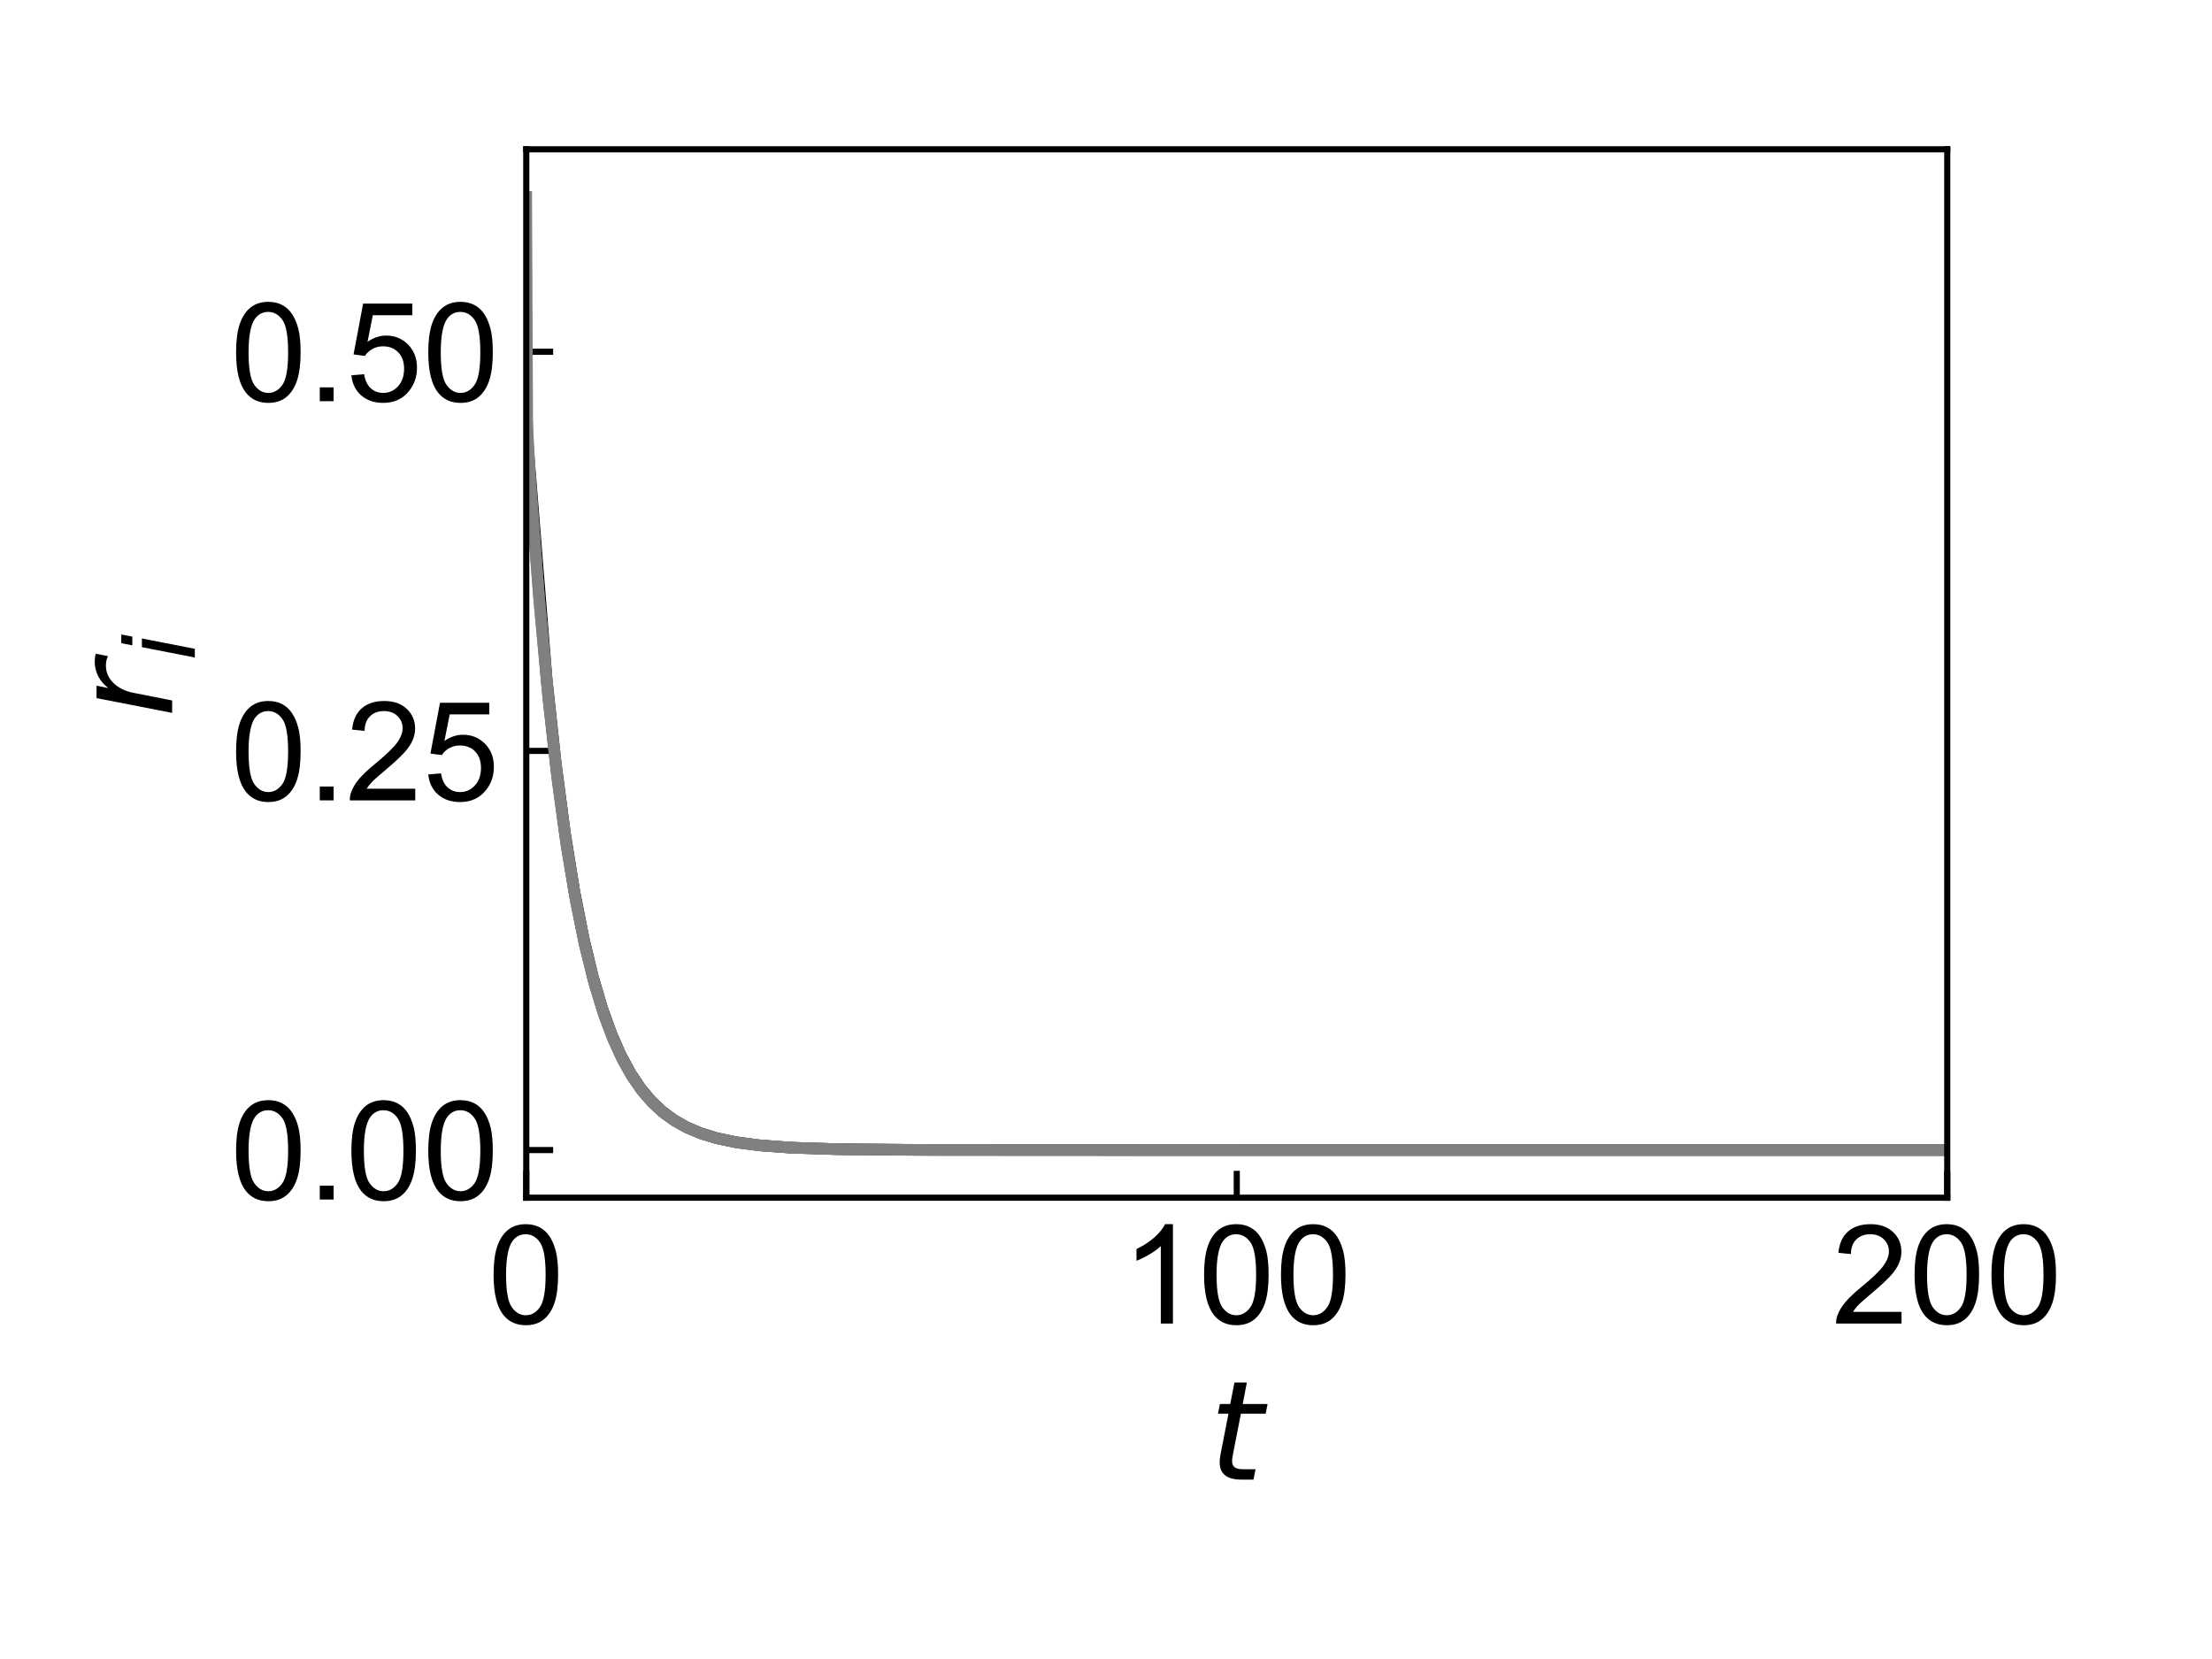
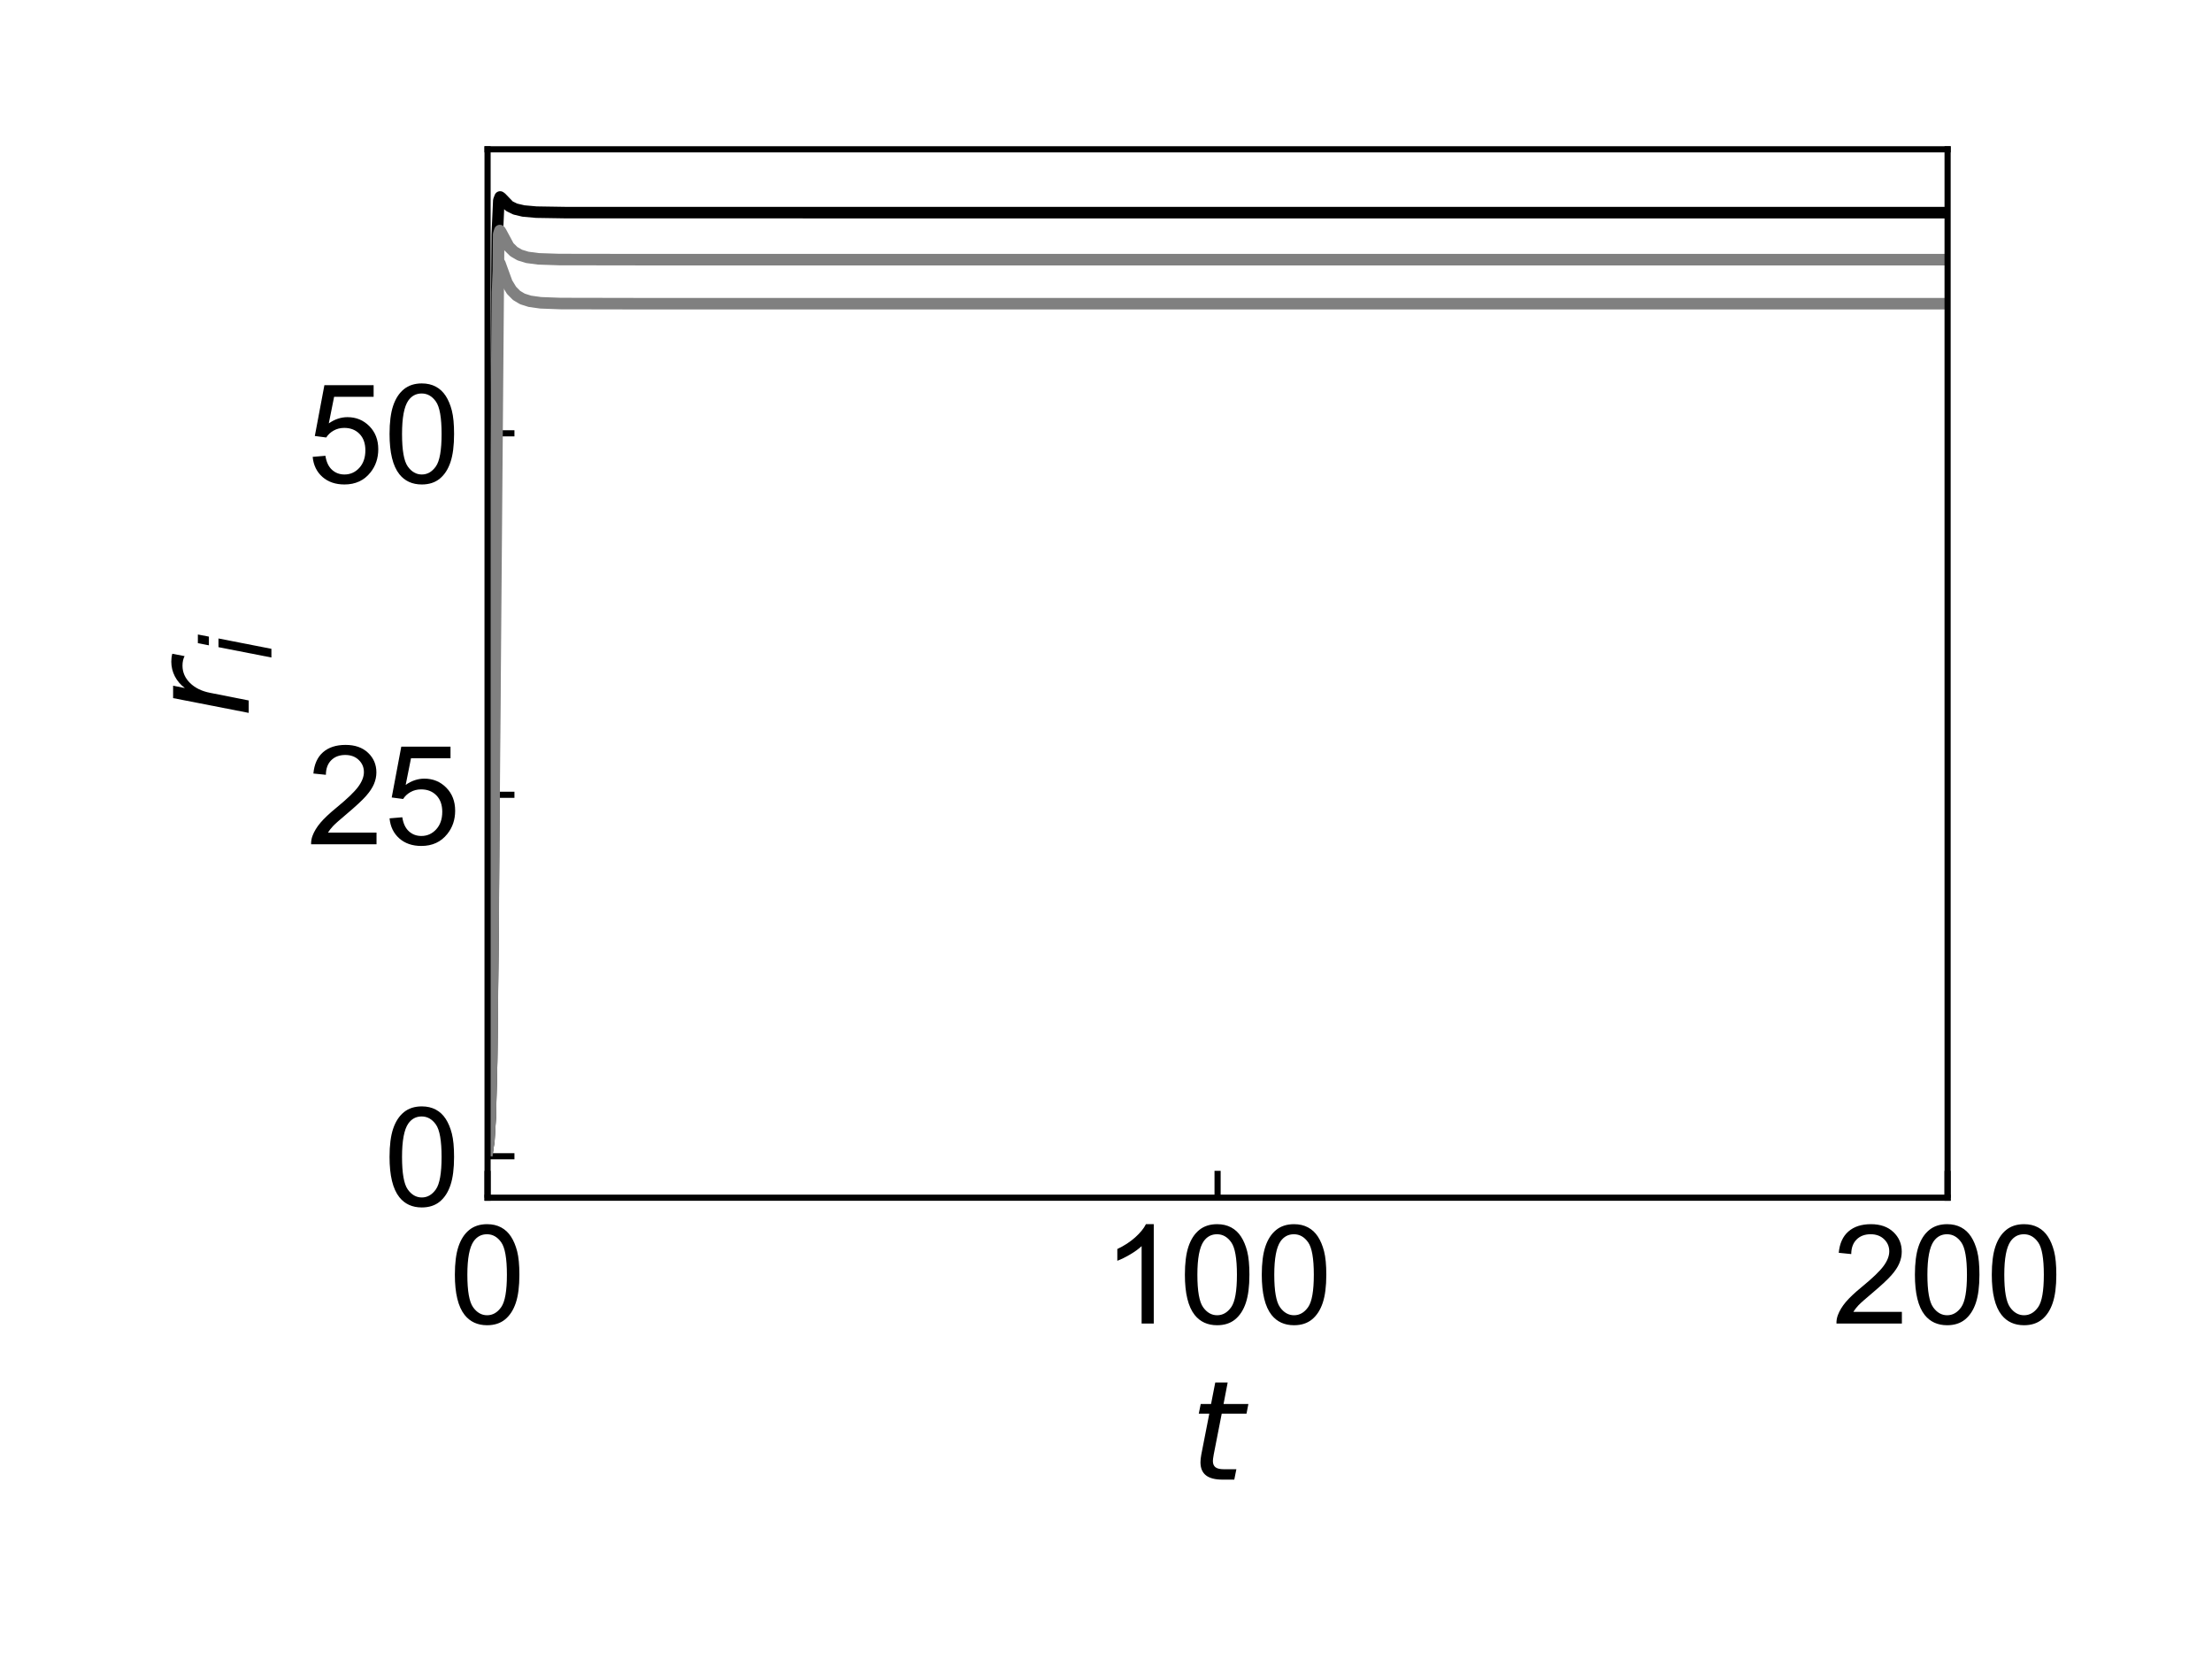
<svg xmlns="http://www.w3.org/2000/svg" xmlns:xlink="http://www.w3.org/1999/xlink" width="288pt" height="216pt" viewBox="0 0 288 216" version="1.1">
  <defs>
    <style type="text/css">*{stroke-linejoin: round; stroke-linecap: butt}</style>
  </defs>
  <g id="figure_1">
    <g id="patch_1">
      <path d="M 0 216  L 288 216  L 288 0  L 0 0  L 0 216  z " style="fill: none" />
    </g>
    <g id="axes_1">
      <g id="patch_2">
-         <path d="M 68.52 155.94  L 253.53 155.94  L 253.53 19.44  L 68.52 19.44  L 68.52 155.94  z " style="fill: none" />
+         <path d="M 63.48 155.94  L 253.575 155.94  L 253.575 19.44  L 63.48 19.44  L 63.48 155.94  z " style="fill: none" />
      </g>
      <g id="matplotlib.axis_1">
        <g id="xtick_1">
          <g id="line2d_1">
            <defs>
-               <path id="m725a6f253e" d="M 0 0  L 0 -3.5  " style="stroke: #000000; stroke-width: 0.8" />
+               <path id="m1d7881652e" d="M 0 0  L 0 -3.5  " style="stroke: #000000; stroke-width: 0.8" />
            </defs>
            <g>
-               <use xlink:href="#m725a6f253e" x="68.52" y="155.94" style="stroke: #000000; stroke-width: 0.8" />
+               <use xlink:href="#m1d7881652e" x="63.48" y="155.94" style="stroke: #000000; stroke-width: 0.8" />
            </g>
          </g>
          <g id="text_1">
-             <g transform="translate(63.51516 172.3241) scale(0.18 -0.18)">
+             <g transform="translate(58.47516 172.3241) scale(0.18 -0.18)">
              <defs>
                <path id="ArialMT-30" d="M 266 2259  Q 266 3072 433 3567  Q 600 4063 929 4331  Q 1259 4600 1759 4600  Q 2128 4600 2406 4451  Q 2684 4303 2865 4023  Q 3047 3744 3150 3342  Q 3253 2941 3253 2259  Q 3253 1453 3087 958  Q 2922 463 2592 192  Q 2263 -78 1759 -78  Q 1097 -78 719 397  Q 266 969 266 2259  z M 844 2259  Q 844 1131 1108 757  Q 1372 384 1759 384  Q 2147 384 2411 759  Q 2675 1134 2675 2259  Q 2675 3391 2411 3762  Q 2147 4134 1753 4134  Q 1366 4134 1134 3806  Q 844 3388 844 2259  z " transform="scale(0.015625)" />
              </defs>
              <use xlink:href="#ArialMT-30" />
            </g>
          </g>
        </g>
        <g id="xtick_2">
          <g id="line2d_2">
            <g>
-               <use xlink:href="#m725a6f253e" x="161.025" y="155.94" style="stroke: #000000; stroke-width: 0.8" />
+               <use xlink:href="#m1d7881652e" x="158.528" y="155.94" style="stroke: #000000; stroke-width: 0.8" />
            </g>
          </g>
          <g id="text_2">
-             <g transform="translate(146.0105 172.3241) scale(0.18 -0.18)">
+             <g transform="translate(143.513 172.3241) scale(0.18 -0.18)">
              <defs>
                <path id="ArialMT-31" d="M 2384 0  L 1822 0  L 1822 3584  Q 1619 3391 1289 3197  Q 959 3003 697 2906  L 697 3450  Q 1169 3672 1522 3987  Q 1875 4303 2022 4600  L 2384 4600  L 2384 0  z " transform="scale(0.015625)" />
              </defs>
              <use xlink:href="#ArialMT-31" />
              <use xlink:href="#ArialMT-30" x="55.615" />
              <use xlink:href="#ArialMT-30" x="111.23" />
            </g>
          </g>
        </g>
        <g id="xtick_3">
          <g id="line2d_3">
            <g>
-               <use xlink:href="#m725a6f253e" x="253.53" y="155.94" style="stroke: #000000; stroke-width: 0.8" />
+               <use xlink:href="#m1d7881652e" x="253.575" y="155.94" style="stroke: #000000; stroke-width: 0.8" />
            </g>
          </g>
          <g id="text_3">
-             <g transform="translate(238.5155 172.3241) scale(0.18 -0.18)">
+             <g transform="translate(238.5605 172.3241) scale(0.18 -0.18)">
              <defs>
                <path id="ArialMT-32" d="M 3222 541  L 3222 0  L 194 0  Q 188 203 259 391  Q 375 700 629 1000  Q 884 1300 1366 1694  Q 2113 2306 2375 2664  Q 2638 3022 2638 3341  Q 2638 3675 2398 3904  Q 2159 4134 1775 4134  Q 1369 4134 1125 3890  Q 881 3647 878 3216  L 300 3275  Q 359 3922 746 4261  Q 1134 4600 1788 4600  Q 2447 4600 2831 4234  Q 3216 3869 3216 3328  Q 3216 3053 3103 2787  Q 2991 2522 2730 2228  Q 2469 1934 1863 1422  Q 1356 997 1212 845  Q 1069 694 975 541  L 3222 541  z " transform="scale(0.015625)" />
              </defs>
              <use xlink:href="#ArialMT-32" />
              <use xlink:href="#ArialMT-30" x="55.615" />
              <use xlink:href="#ArialMT-30" x="111.23" />
            </g>
          </g>
        </g>
        <g id="text_4">
-           <g transform="translate(157.425 192.7856) scale(0.18 -0.18)">
+           <g transform="translate(154.9275 192.7856) scale(0.18 -0.18)">
            <defs>
              <path id="DejaVuSans-Oblique-74" d="M 2706 3500  L 2619 3053  L 1472 3053  L 1100 1153  Q 1081 1047 1072 975  Q 1063 903 1063 863  Q 1063 663 1183 572  Q 1303 481 1569 481  L 2150 481  L 2053 0  L 1503 0  Q 991 0 739 200  Q 488 400 488 806  Q 488 878 497 964  Q 506 1050 525 1153  L 897 3053  L 409 3053  L 500 3500  L 978 3500  L 1172 4494  L 1747 4494  L 1556 3500  L 2706 3500  z " transform="scale(0.015625)" />
            </defs>
            <use xlink:href="#DejaVuSans-Oblique-74" transform="translate(0 0.78125)" />
          </g>
        </g>
      </g>
      <g id="matplotlib.axis_2">
        <g id="ytick_1">
          <g id="line2d_4">
            <defs>
-               <path id="maa0942bdb5" d="M 0 0  L 3.5 0  " style="stroke: #000000; stroke-width: 0.8" />
+               <path id="mbb20fb4ec2" d="M 0 0  L 3.5 0  " style="stroke: #000000; stroke-width: 0.8" />
            </defs>
            <g>
-               <use xlink:href="#maa0942bdb5" x="68.52" y="149.735" style="stroke: #000000; stroke-width: 0.8" />
+               <use xlink:href="#mbb20fb4ec2" x="63.48" y="150.546" style="stroke: #000000; stroke-width: 0.8" />
            </g>
          </g>
          <g id="text_5">
-             <g transform="translate(29.99031 156.1775) scale(0.18 -0.18)">
-               <defs>
-                 <path id="ArialMT-2e" d="M 581 0  L 581 641  L 1222 641  L 1222 0  L 581 0  z " transform="scale(0.015625)" />
-               </defs>
+             <g transform="translate(49.97031 156.9884) scale(0.18 -0.18)">
              <use xlink:href="#ArialMT-30" />
-               <use xlink:href="#ArialMT-2e" x="55.615" />
-               <use xlink:href="#ArialMT-30" x="83.398" />
-               <use xlink:href="#ArialMT-30" x="139.014" />
            </g>
          </g>
        </g>
        <g id="ytick_2">
          <g id="line2d_5">
            <g>
-               <use xlink:href="#maa0942bdb5" x="68.52" y="97.765" style="stroke: #000000; stroke-width: 0.8" />
+               <use xlink:href="#mbb20fb4ec2" x="63.48" y="103.481" style="stroke: #000000; stroke-width: 0.8" />
            </g>
          </g>
          <g id="text_6">
-             <g transform="translate(29.99031 104.207) scale(0.18 -0.18)">
+             <g transform="translate(39.96063 109.9232) scale(0.18 -0.18)">
              <defs>
                <path id="ArialMT-35" d="M 266 1200  L 856 1250  Q 922 819 1161 601  Q 1400 384 1738 384  Q 2144 384 2425 690  Q 2706 997 2706 1503  Q 2706 1984 2436 2262  Q 2166 2541 1728 2541  Q 1456 2541 1237 2417  Q 1019 2294 894 2097  L 366 2166  L 809 4519  L 3088 4519  L 3088 3981  L 1259 3981  L 1013 2750  Q 1425 3038 1878 3038  Q 2478 3038 2890 2622  Q 3303 2206 3303 1553  Q 3303 931 2941 478  Q 2500 -78 1738 -78  Q 1113 -78 717 272  Q 322 622 266 1200  z " transform="scale(0.015625)" />
              </defs>
-               <use xlink:href="#ArialMT-30" />
-               <use xlink:href="#ArialMT-2e" x="55.615" />
-               <use xlink:href="#ArialMT-32" x="83.398" />
-               <use xlink:href="#ArialMT-35" x="139.014" />
+               <use xlink:href="#ArialMT-32" />
+               <use xlink:href="#ArialMT-35" x="55.615" />
            </g>
          </g>
        </g>
        <g id="ytick_3">
          <g id="line2d_6">
            <g>
-               <use xlink:href="#maa0942bdb5" x="68.52" y="45.794" style="stroke: #000000; stroke-width: 0.8" />
+               <use xlink:href="#mbb20fb4ec2" x="63.48" y="56.416" style="stroke: #000000; stroke-width: 0.8" />
            </g>
          </g>
          <g id="text_7">
-             <g transform="translate(29.99031 52.23649) scale(0.18 -0.18)">
-               <use xlink:href="#ArialMT-30" />
-               <use xlink:href="#ArialMT-2e" x="55.615" />
-               <use xlink:href="#ArialMT-35" x="83.398" />
-               <use xlink:href="#ArialMT-30" x="139.014" />
+             <g transform="translate(39.96063 62.85809) scale(0.18 -0.18)">
+               <use xlink:href="#ArialMT-35" />
+               <use xlink:href="#ArialMT-30" x="55.615" />
            </g>
          </g>
        </g>
        <g id="text_8">
-           <g transform="translate(22.41281 93.45) rotate(-90) scale(0.18 -0.18)">
+           <g transform="translate(32.38312 93.45) rotate(-90) scale(0.18 -0.18)">
            <defs>
              <path id="DejaVuSans-Oblique-72" d="M 2853 2969  Q 2766 3016 2653 3041  Q 2541 3066 2413 3066  Q 1953 3066 1609 2717  Q 1266 2369 1153 1784  L 800 0  L 225 0  L 909 3500  L 1484 3500  L 1375 2956  Q 1603 3259 1920 3421  Q 2238 3584 2597 3584  Q 2691 3584 2781 3573  Q 2872 3563 2963 3538  L 2853 2969  z " transform="scale(0.015625)" />
              <path id="DejaVuSans-Oblique-69" d="M 1172 4863  L 1747 4863  L 1606 4134  L 1031 4134  L 1172 4863  z M 909 3500  L 1484 3500  L 800 0  L 225 0  L 909 3500  z " transform="scale(0.015625)" />
            </defs>
            <use xlink:href="#DejaVuSans-Oblique-72" />
            <use xlink:href="#DejaVuSans-Oblique-69" transform="translate(41.11328 -16.40625) scale(0.7)" />
          </g>
        </g>
      </g>
      <g id="line2d_7">
-         <path d="M 68.52 55.844  L 68.557 58.39  L 68.64 57.66  L 68.677 57.751  L 68.816 59.147  L 71.184 88.506  L 72.378 99.526  L 73.58 108.624  L 74.783 116.074  L 75.986 122.173  L 77.197 127.201  L 78.409 131.312  L 79.64 134.719  L 80.879 137.515  L 82.147 139.836  L 83.442 141.753  L 84.783 143.348  L 86.189 144.679  L 87.688 145.794  L 89.325 146.733  L 91.148 147.518  L 93.229 148.166  L 95.69 148.693  L 98.724 149.106  L 102.702 149.41  L 108.475 149.611  L 118.78 149.713  L 154.563 149.735  L 253.53 149.735  L 253.53 149.735  " clip-path="url(#p6605c6beaa)" style="fill: none; stroke: #000000; stroke-width: 1.5; stroke-linecap: square" />
+         <path d="M 63.48 149.696  L 63.651 148.545  L 63.832 145.518  L 64.012 138.163  L 64.202 119.978  L 64.469 66.969  L 64.744 30.52  L 64.944 26.091  L 65.115 25.645  L 65.267 25.757  L 66.313 26.842  L 67.082 27.218  L 68.138 27.47  L 69.829 27.621  L 73.594 27.681  L 110.056 27.686  L 253.575 27.686  L 253.575 27.686  " clip-path="url(#pb5690d6a0b)" style="fill: none; stroke: #000000; stroke-width: 1.5; stroke-linecap: square" />
      </g>
      <g id="line2d_8">
-         <path d="M 68.52 25.645  L 68.659 56.818  L 69.038 62.799  L 70.222 78.345  L 71.416 91.196  L 72.609 101.731  L 73.812 110.43  L 75.014 117.552  L 76.217 123.383  L 77.429 128.191  L 78.65 132.148  L 79.88 135.401  L 81.129 138.087  L 82.396 140.3  L 83.701 142.139  L 85.051 143.666  L 86.476 144.946  L 88.003 146.019  L 89.668 146.917  L 91.536 147.67  L 93.683 148.289  L 96.245 148.791  L 99.446 149.181  L 103.711 149.462  L 110.103 149.641  L 122.435 149.723  L 183.472 149.735  L 253.53 149.735  L 253.53 149.735  " clip-path="url(#p6605c6beaa)" style="fill: none; stroke: #808080; stroke-width: 1.5; stroke-linecap: square" />
+         <path d="M 63.48 149.423  L 63.642 148.39  L 63.822 145.532  L 64.012 138.3  L 64.212 120.484  L 64.497 68.509  L 64.763 38.054  L 64.963 34.407  L 65.048 34.27  L 65.096 34.318  L 65.295 34.87  L 66.008 36.827  L 66.607 37.809  L 67.263 38.47  L 68.023 38.921  L 68.993 39.229  L 70.4 39.424  L 72.976 39.52  L 82.871 39.539  L 253.575 39.539  L 253.575 39.539  " clip-path="url(#pb5690d6a0b)" style="fill: none; stroke: #808080; stroke-width: 1.5; stroke-linecap: square" />
      </g>
      <g id="line2d_9">
-         <path d="M 68.52 60.196  L 68.594 54.409  L 68.65 55.467  L 69.038 62.664  L 70.139 77.255  L 71.332 90.302  L 72.526 100.999  L 73.728 109.83  L 74.931 117.061  L 76.134 122.981  L 77.345 127.862  L 78.567 131.88  L 79.797 135.182  L 81.046 137.91  L 82.313 140.156  L 83.618 142.023  L 84.968 143.574  L 86.393 144.873  L 87.91 145.956  L 89.566 146.866  L 91.416 147.625  L 93.544 148.254  L 96.079 148.763  L 99.224 149.159  L 103.405 149.448  L 109.604 149.633  L 121.269 149.721  L 172.556 149.735  L 253.53 149.735  L 253.53 149.735  " clip-path="url(#p6605c6beaa)" style="fill: none; stroke: #808080; stroke-width: 1.5; stroke-linecap: square" />
+         <path d="M 63.48 149.735  L 63.651 148.44  L 63.832 145.184  L 64.022 137.066  L 64.221 117.262  L 64.925 30.504  L 65.077 30.018  L 65.096 30.023  L 65.238 30.237  L 66.246 32.112  L 66.902 32.761  L 67.672 33.207  L 68.66 33.511  L 70.105 33.701  L 72.795 33.791  L 84.049 33.808  L 253.575 33.808  L 253.575 33.808  " clip-path="url(#pb5690d6a0b)" style="fill: none; stroke: #808080; stroke-width: 1.5; stroke-linecap: square" />
      </g>
      <g id="patch_3">
-         <path d="M 68.52 155.94  L 68.52 19.44  " style="fill: none; stroke: #000000; stroke-width: 0.8; stroke-linejoin: miter; stroke-linecap: square" />
+         <path d="M 63.48 155.94  L 63.48 19.44  " style="fill: none; stroke: #000000; stroke-width: 0.8; stroke-linejoin: miter; stroke-linecap: square" />
      </g>
      <g id="patch_4">
-         <path d="M 253.53 155.94  L 253.53 19.44  " style="fill: none; stroke: #000000; stroke-width: 0.8; stroke-linejoin: miter; stroke-linecap: square" />
+         <path d="M 253.575 155.94  L 253.575 19.44  " style="fill: none; stroke: #000000; stroke-width: 0.8; stroke-linejoin: miter; stroke-linecap: square" />
      </g>
      <g id="patch_5">
-         <path d="M 68.52 155.94  L 253.53 155.94  " style="fill: none; stroke: #000000; stroke-width: 0.8; stroke-linejoin: miter; stroke-linecap: square" />
+         <path d="M 63.48 155.94  L 253.575 155.94  " style="fill: none; stroke: #000000; stroke-width: 0.8; stroke-linejoin: miter; stroke-linecap: square" />
      </g>
      <g id="patch_6">
-         <path d="M 68.52 19.44  L 253.53 19.44  " style="fill: none; stroke: #000000; stroke-width: 0.8; stroke-linejoin: miter; stroke-linecap: square" />
+         <path d="M 63.48 19.44  L 253.575 19.44  " style="fill: none; stroke: #000000; stroke-width: 0.8; stroke-linejoin: miter; stroke-linecap: square" />
      </g>
    </g>
  </g>
  <defs>
-     <clipPath id="p6605c6beaa">
-       <rect x="68.52" y="19.44" width="185.01" height="136.5" />
+     <clipPath id="pb5690d6a0b">
+       <rect x="63.48" y="19.44" width="190.095" height="136.5" />
    </clipPath>
  </defs>
</svg>
